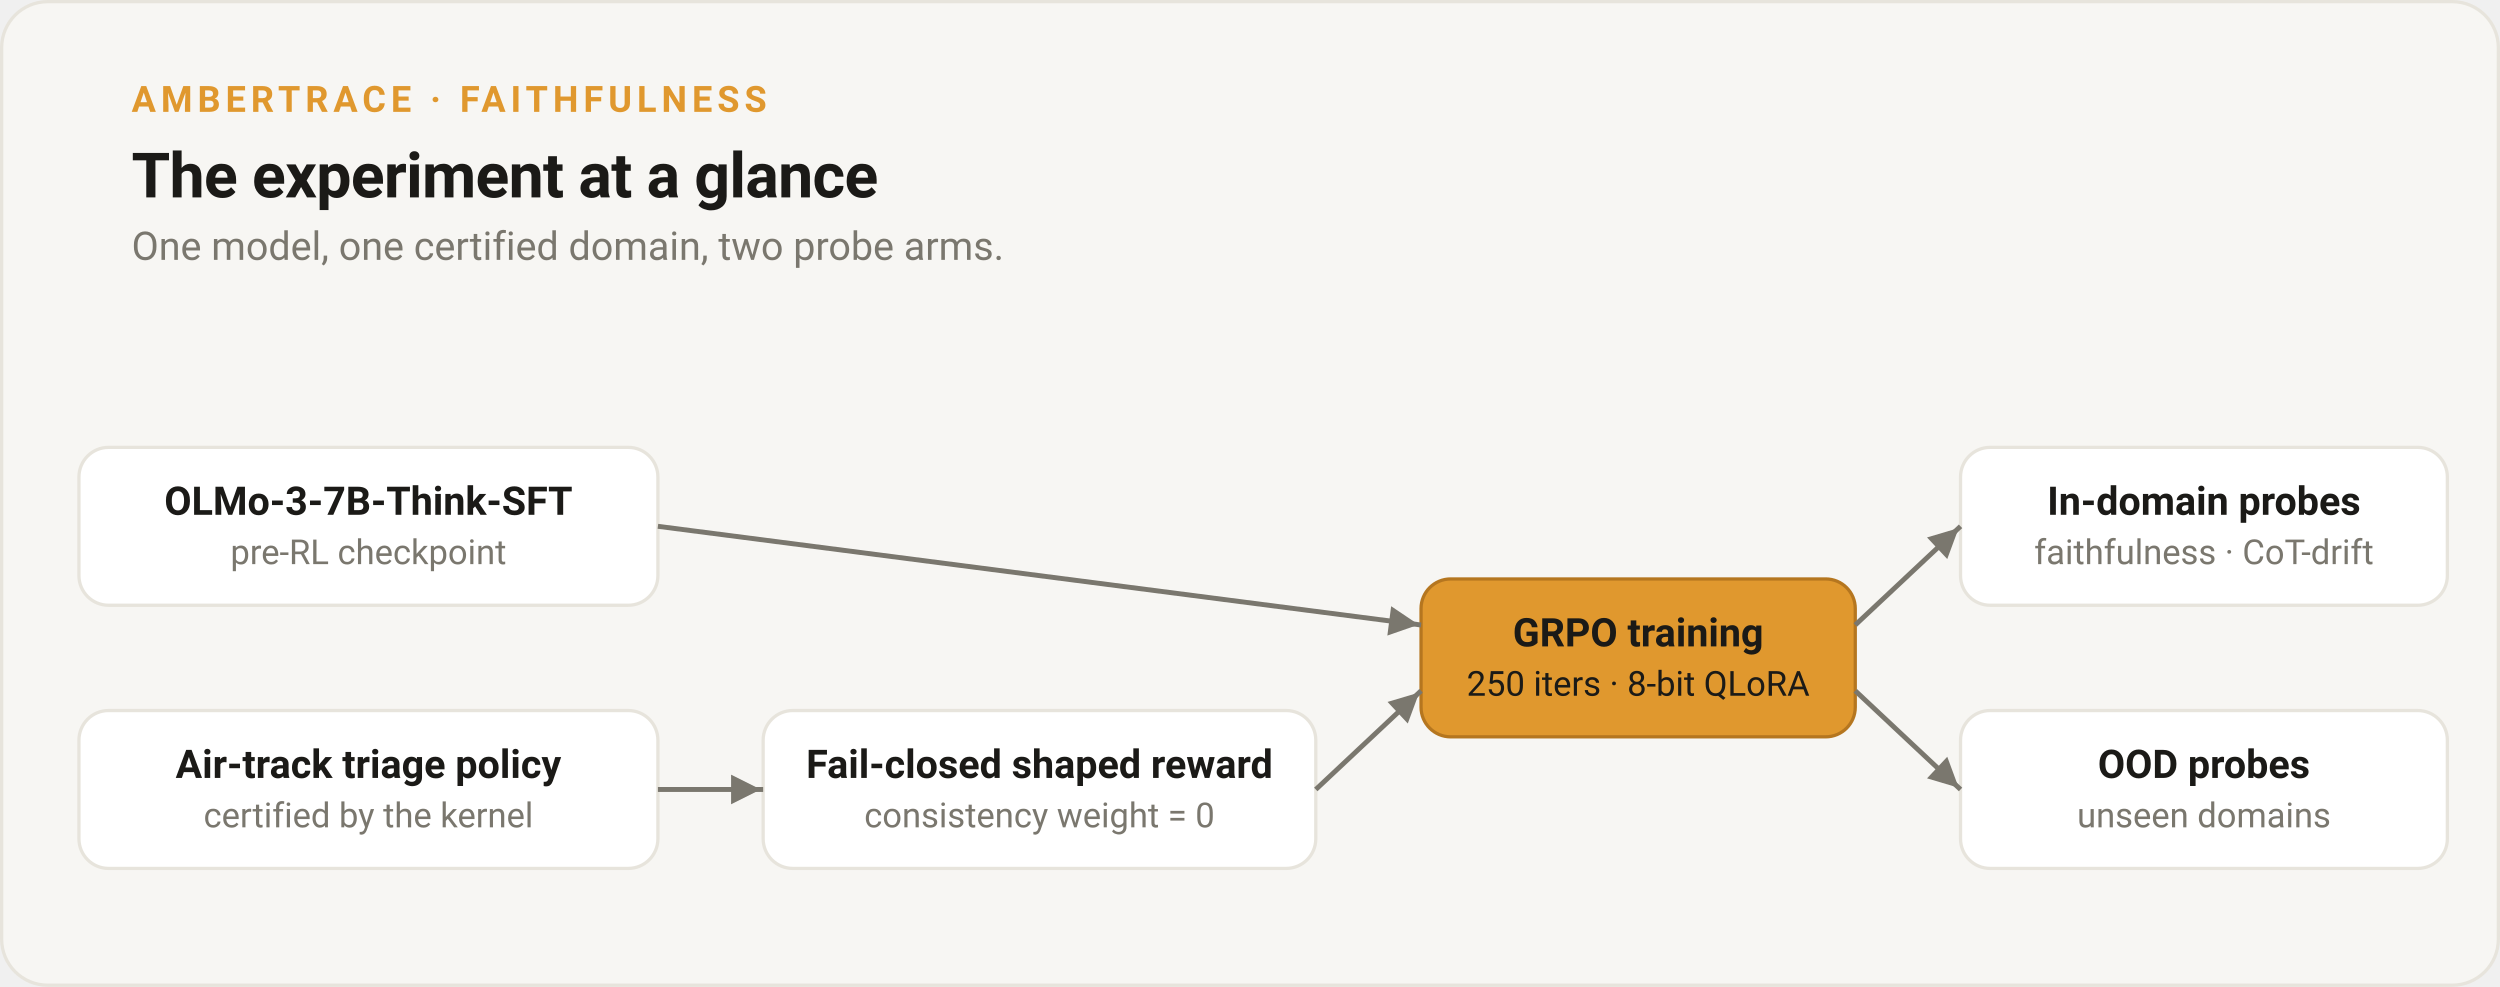
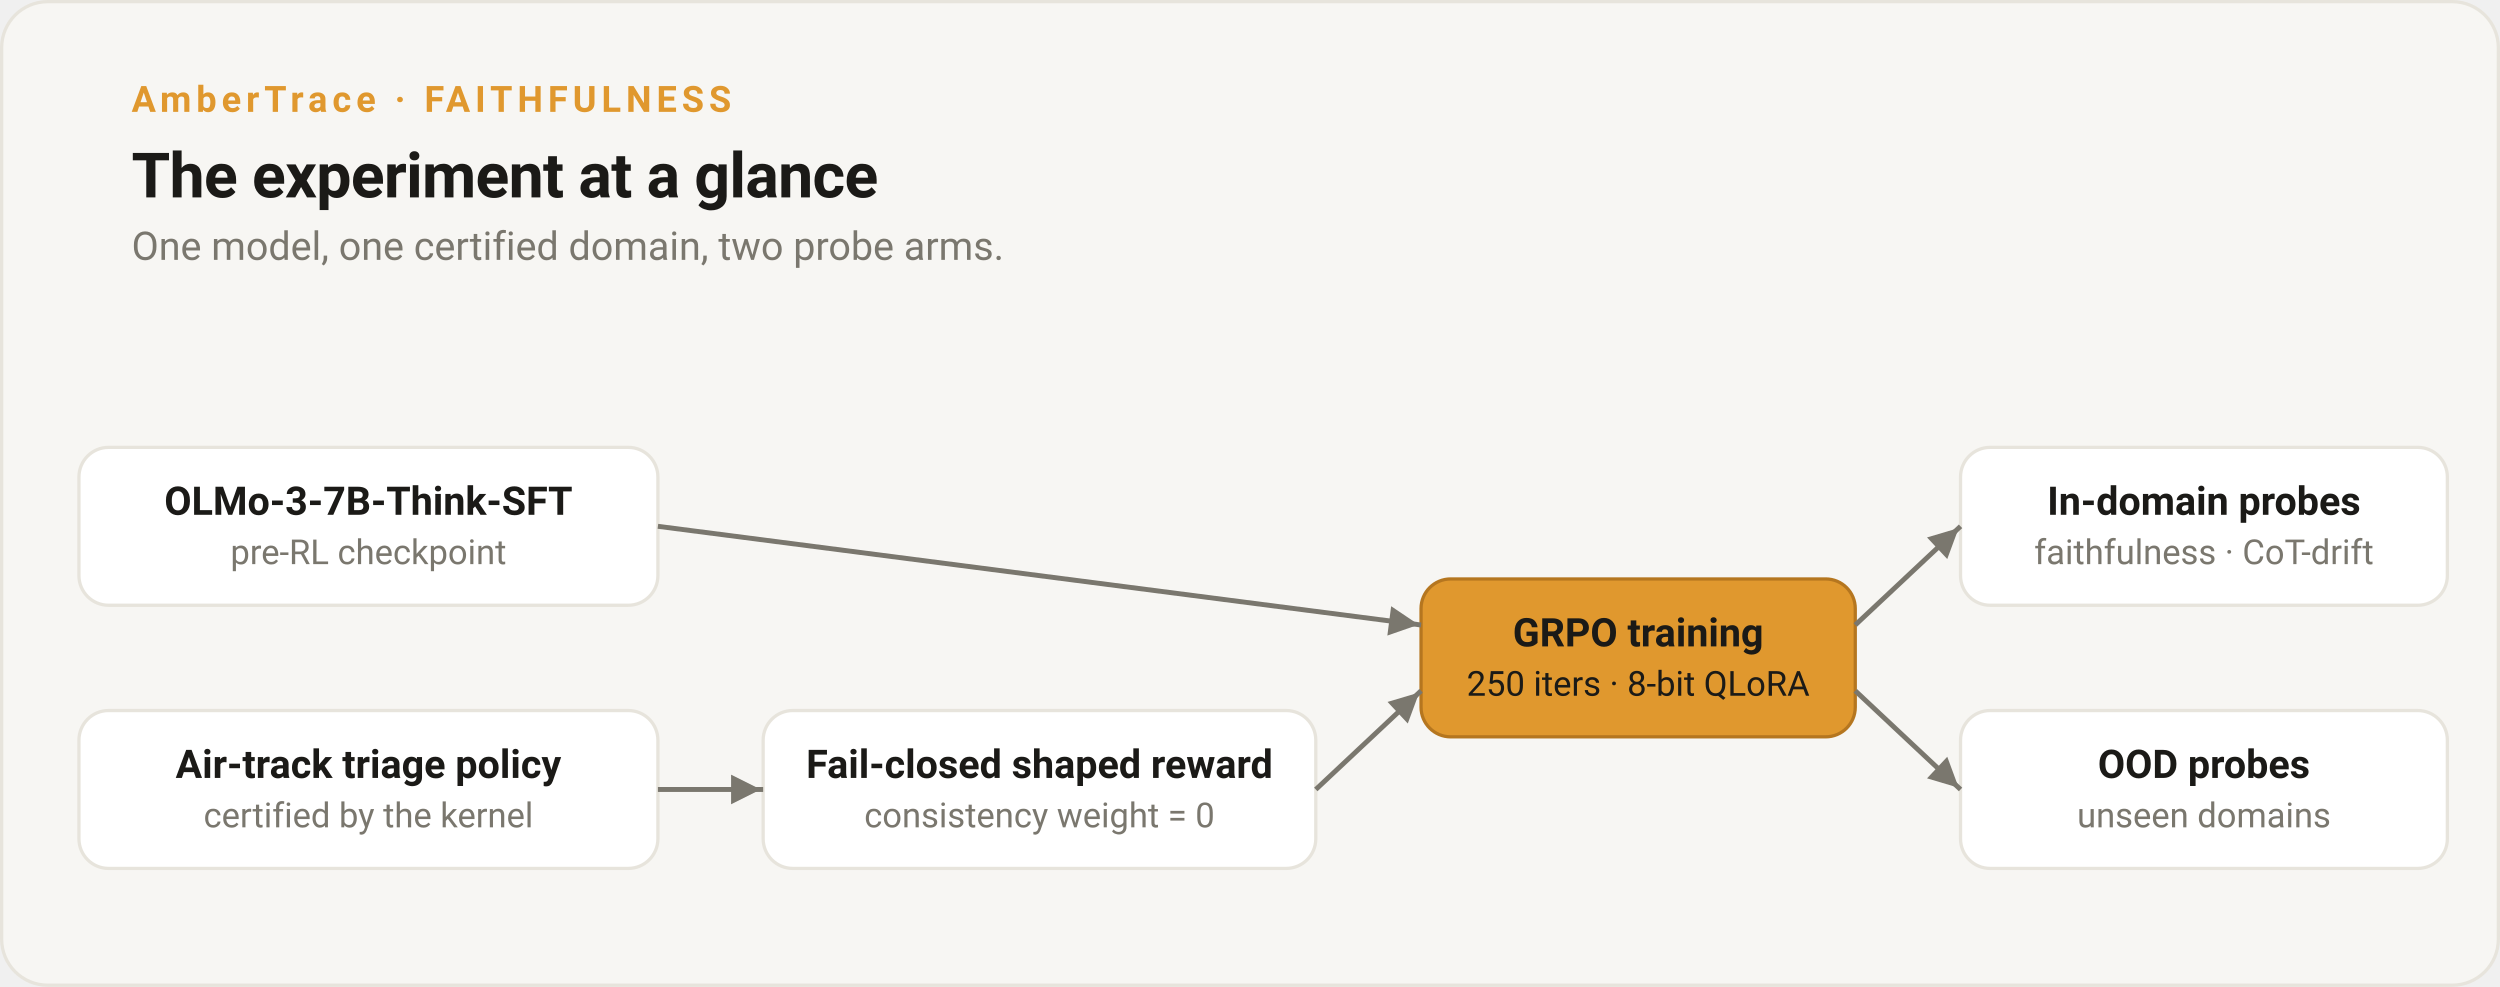
<svg xmlns="http://www.w3.org/2000/svg" viewBox="0 0 760 300" width="760" height="300" font-family="ui-sans-serif, system-ui, -apple-system, Segoe UI, Roboto, Helvetica, Arial, sans-serif">
  <style>.ti{fill:#1B1A17;font-size:19px;font-weight:700;letter-spacing:-0.2px;}.sub{fill:#7A776E;font-size:12px;}.eb{fill:#E0982E;font-size:11px;font-weight:700;letter-spacing:1.5px;}.pt{fill:#1B1A17;font-size:12.5px;font-weight:600;}.tk{fill:#7A776E;font-size:10.5px;font-variant-numeric:tabular-nums;}.vl{fill:#1B1A17;font-size:11px;font-weight:700;font-variant-numeric:tabular-nums;}.ax{fill:#7A776E;font-size:11px;font-variant-numeric:tabular-nums;}.an{fill:#7A776E;font-size:10px;}.bx1{fill:#1B1A17;font-size:12px;font-weight:600;}.bx2{fill:#7A776E;font-size:10.5px;}.bxi{fill:#1B1A17;font-size:10.5px;}</style>
  <rect x="0.5" y="0.5" width="759" height="299" rx="14" fill="#F7F6F3" stroke="#E7E4DC" />
  <defs>
    <marker id="ah" markerWidth="8" markerHeight="8" refX="6.5" refY="3" orient="auto">
      <path d="M0,0 L6,3 L0,6 Z" fill="#7A776E" />
    </marker>
  </defs>
-   <text x="40" y="34" class="eb">AMBERTRACE · FAITHFULNESS</text>
+   <text x="40" y="34" class="eb">AmberTrace · FAITHFULNESS</text>
  <text x="40" y="60" class="ti">The experiment at a glance</text>
  <text x="40" y="79" class="sub">One model, one certified domain, two probe arms.</text>
  <rect x="24" y="136" width="176" height="48" rx="9" fill="#FFFFFF" stroke="#E7E4DC" />
  <text x="112.0" y="156.5" text-anchor="middle" class="bx1">OLMo-3-7B-Think-SFT</text>
  <text x="112.0" y="171.5" text-anchor="middle" class="bx2">pre-RL checkpoint</text>
  <rect x="24" y="216" width="176" height="48" rx="9" fill="#FFFFFF" stroke="#E7E4DC" />
  <text x="112.0" y="236.5" text-anchor="middle" class="bx1">Air-track triage policy</text>
  <text x="112.0" y="251.5" text-anchor="middle" class="bx2">certified by the kernel</text>
  <rect x="232" y="216" width="168" height="48" rx="9" fill="#FFFFFF" stroke="#E7E4DC" />
  <text x="316.0" y="236.5" text-anchor="middle" class="bx1">Fail-closed shaped reward</text>
  <text x="316.0" y="251.5" text-anchor="middle" class="bx2">consistency weight = 0</text>
  <rect x="432" y="176" width="132" height="48" rx="9" fill="#E0982E" stroke="#B5761F" />
  <text x="498.0" y="196.5" text-anchor="middle" class="bx1">GRPO training</text>
  <text x="498.0" y="211.5" text-anchor="middle" class="bxi">250 iters · 8-bit QLoRA</text>
  <rect x="596" y="136" width="148" height="48" rx="9" fill="#FFFFFF" stroke="#E7E4DC" />
  <text x="670.0" y="156.5" text-anchor="middle" class="bx1">In-domain probes</text>
  <text x="670.0" y="171.5" text-anchor="middle" class="bx2">faithfulness · CoT-drift</text>
  <rect x="596" y="216" width="148" height="48" rx="9" fill="#FFFFFF" stroke="#E7E4DC" />
  <text x="670.0" y="236.5" text-anchor="middle" class="bx1">OOD probes</text>
  <text x="670.0" y="251.5" text-anchor="middle" class="bx2">unseen domains</text>
  <line x1="200.0" y1="160.0" x2="432.0" y2="190.0" stroke="#7A776E" stroke-width="1.5" marker-end="url(#ah)" />
  <line x1="200.0" y1="240.0" x2="232.0" y2="240.0" stroke="#7A776E" stroke-width="1.5" marker-end="url(#ah)" />
  <line x1="400.0" y1="240.0" x2="432.0" y2="210.0" stroke="#7A776E" stroke-width="1.5" marker-end="url(#ah)" />
  <line x1="564.0" y1="190.0" x2="596.0" y2="160.0" stroke="#7A776E" stroke-width="1.5" marker-end="url(#ah)" />
  <line x1="564.0" y1="210.0" x2="596.0" y2="240.0" stroke="#7A776E" stroke-width="1.5" marker-end="url(#ah)" />
</svg>
